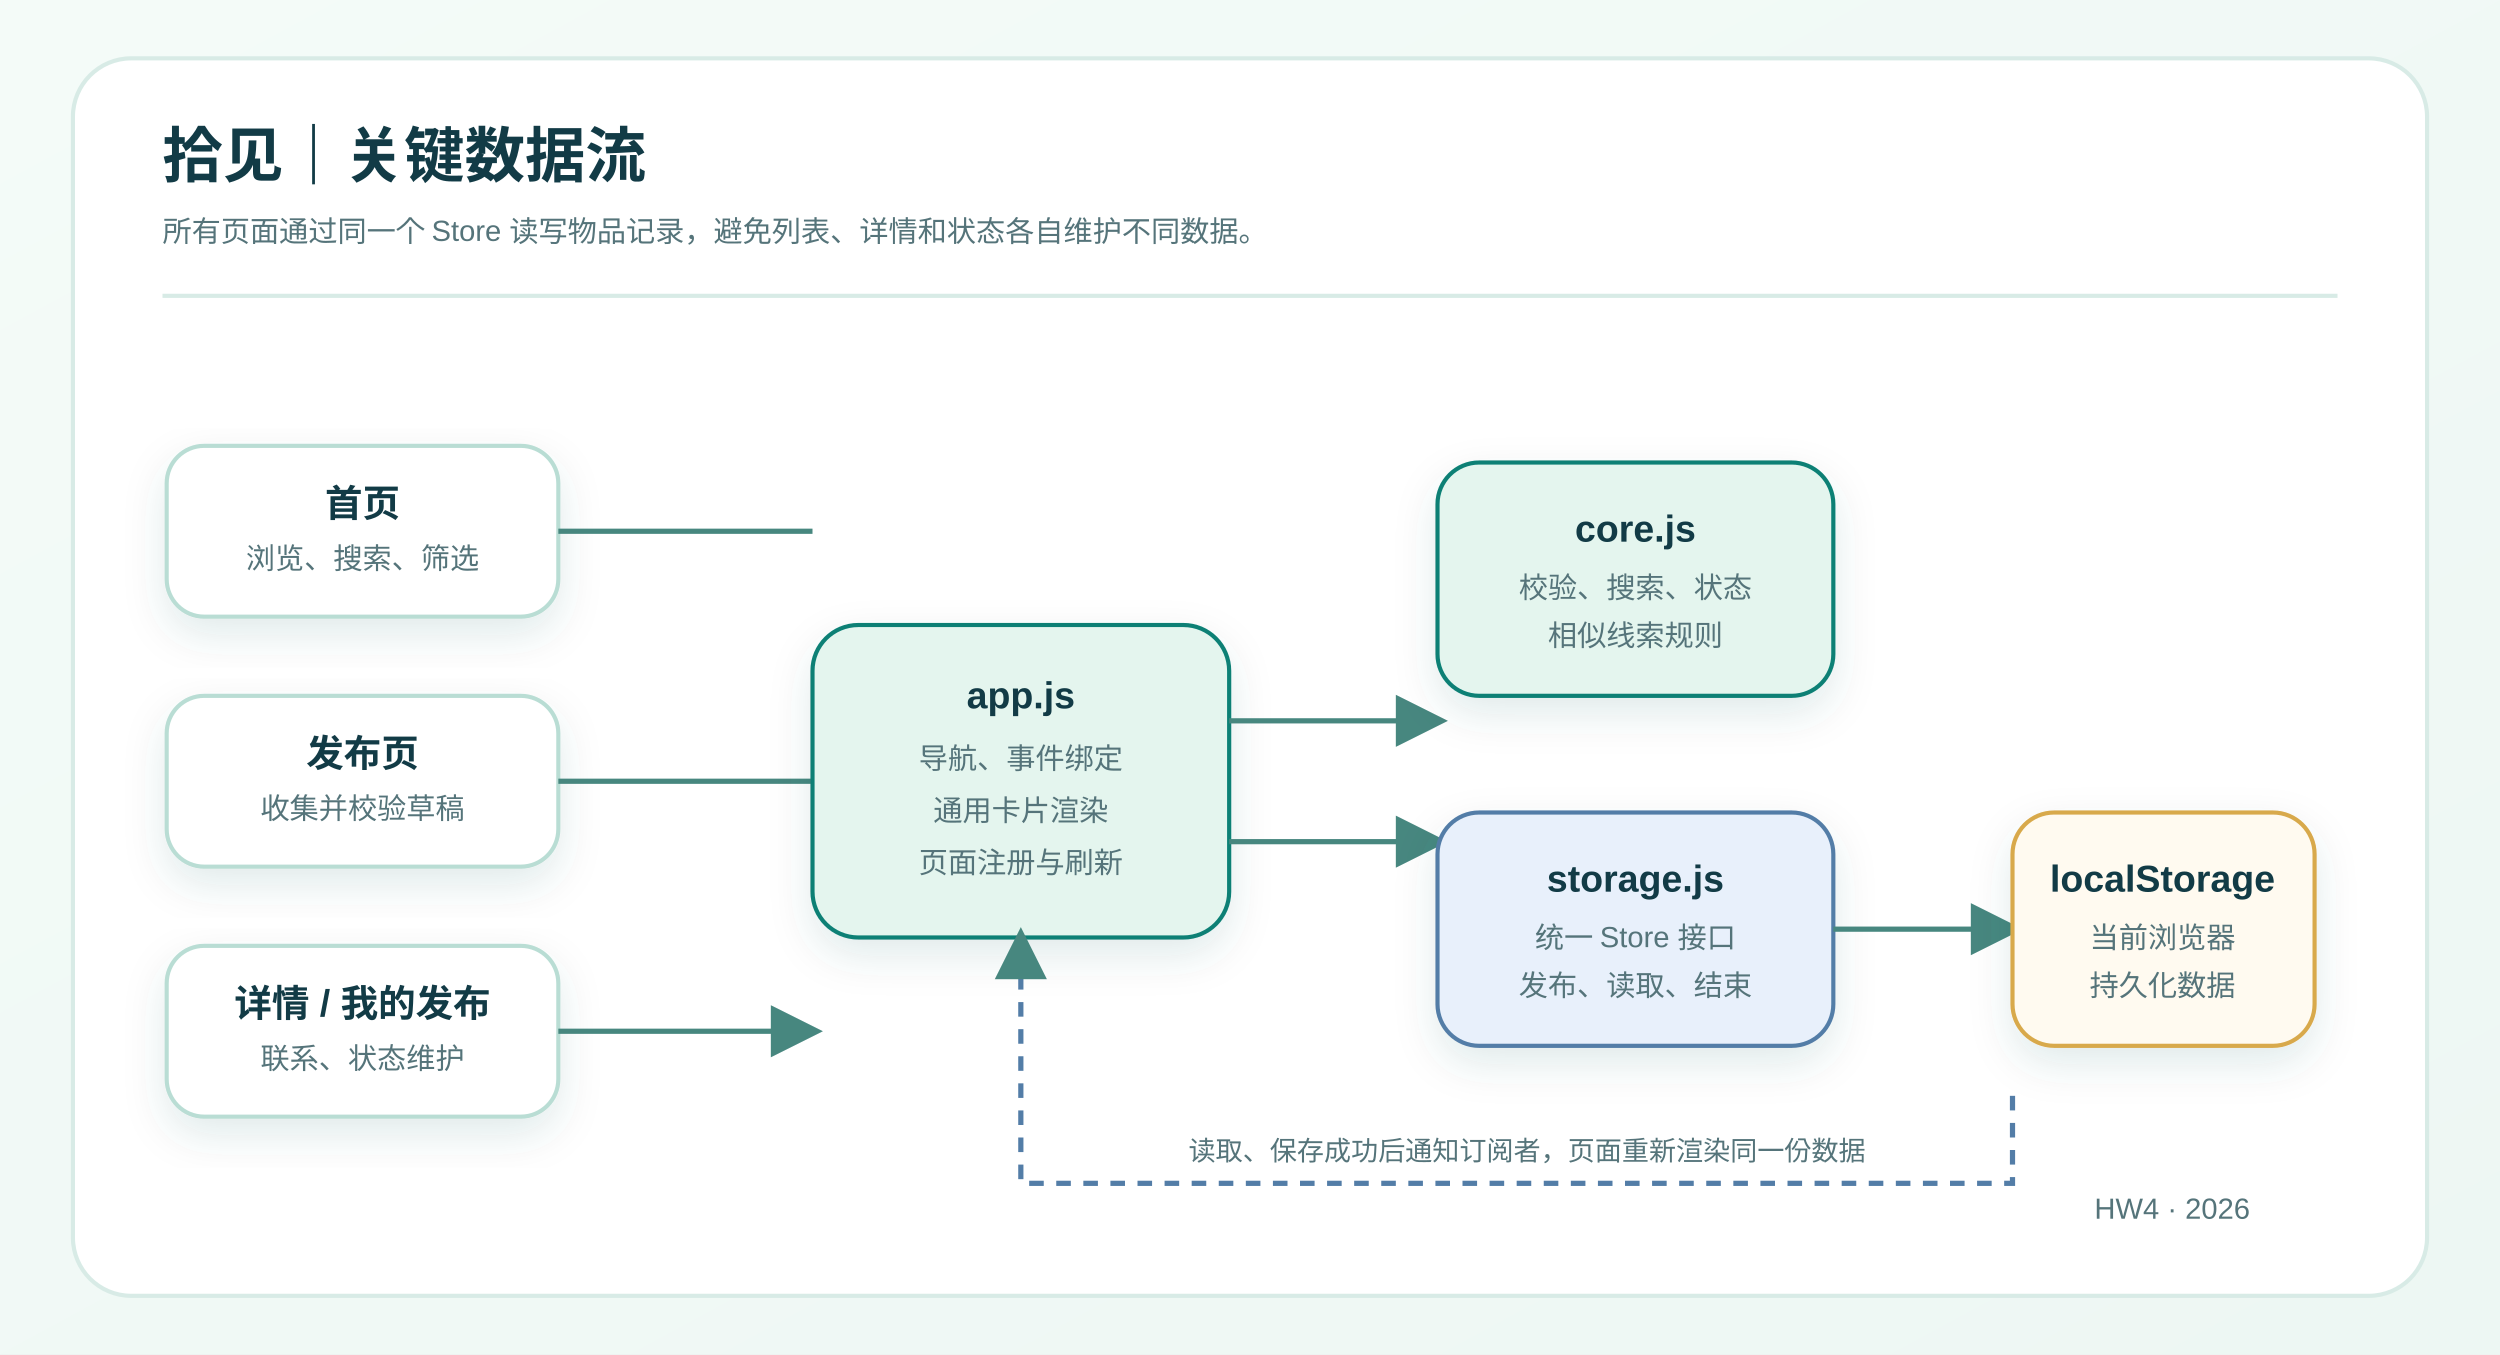
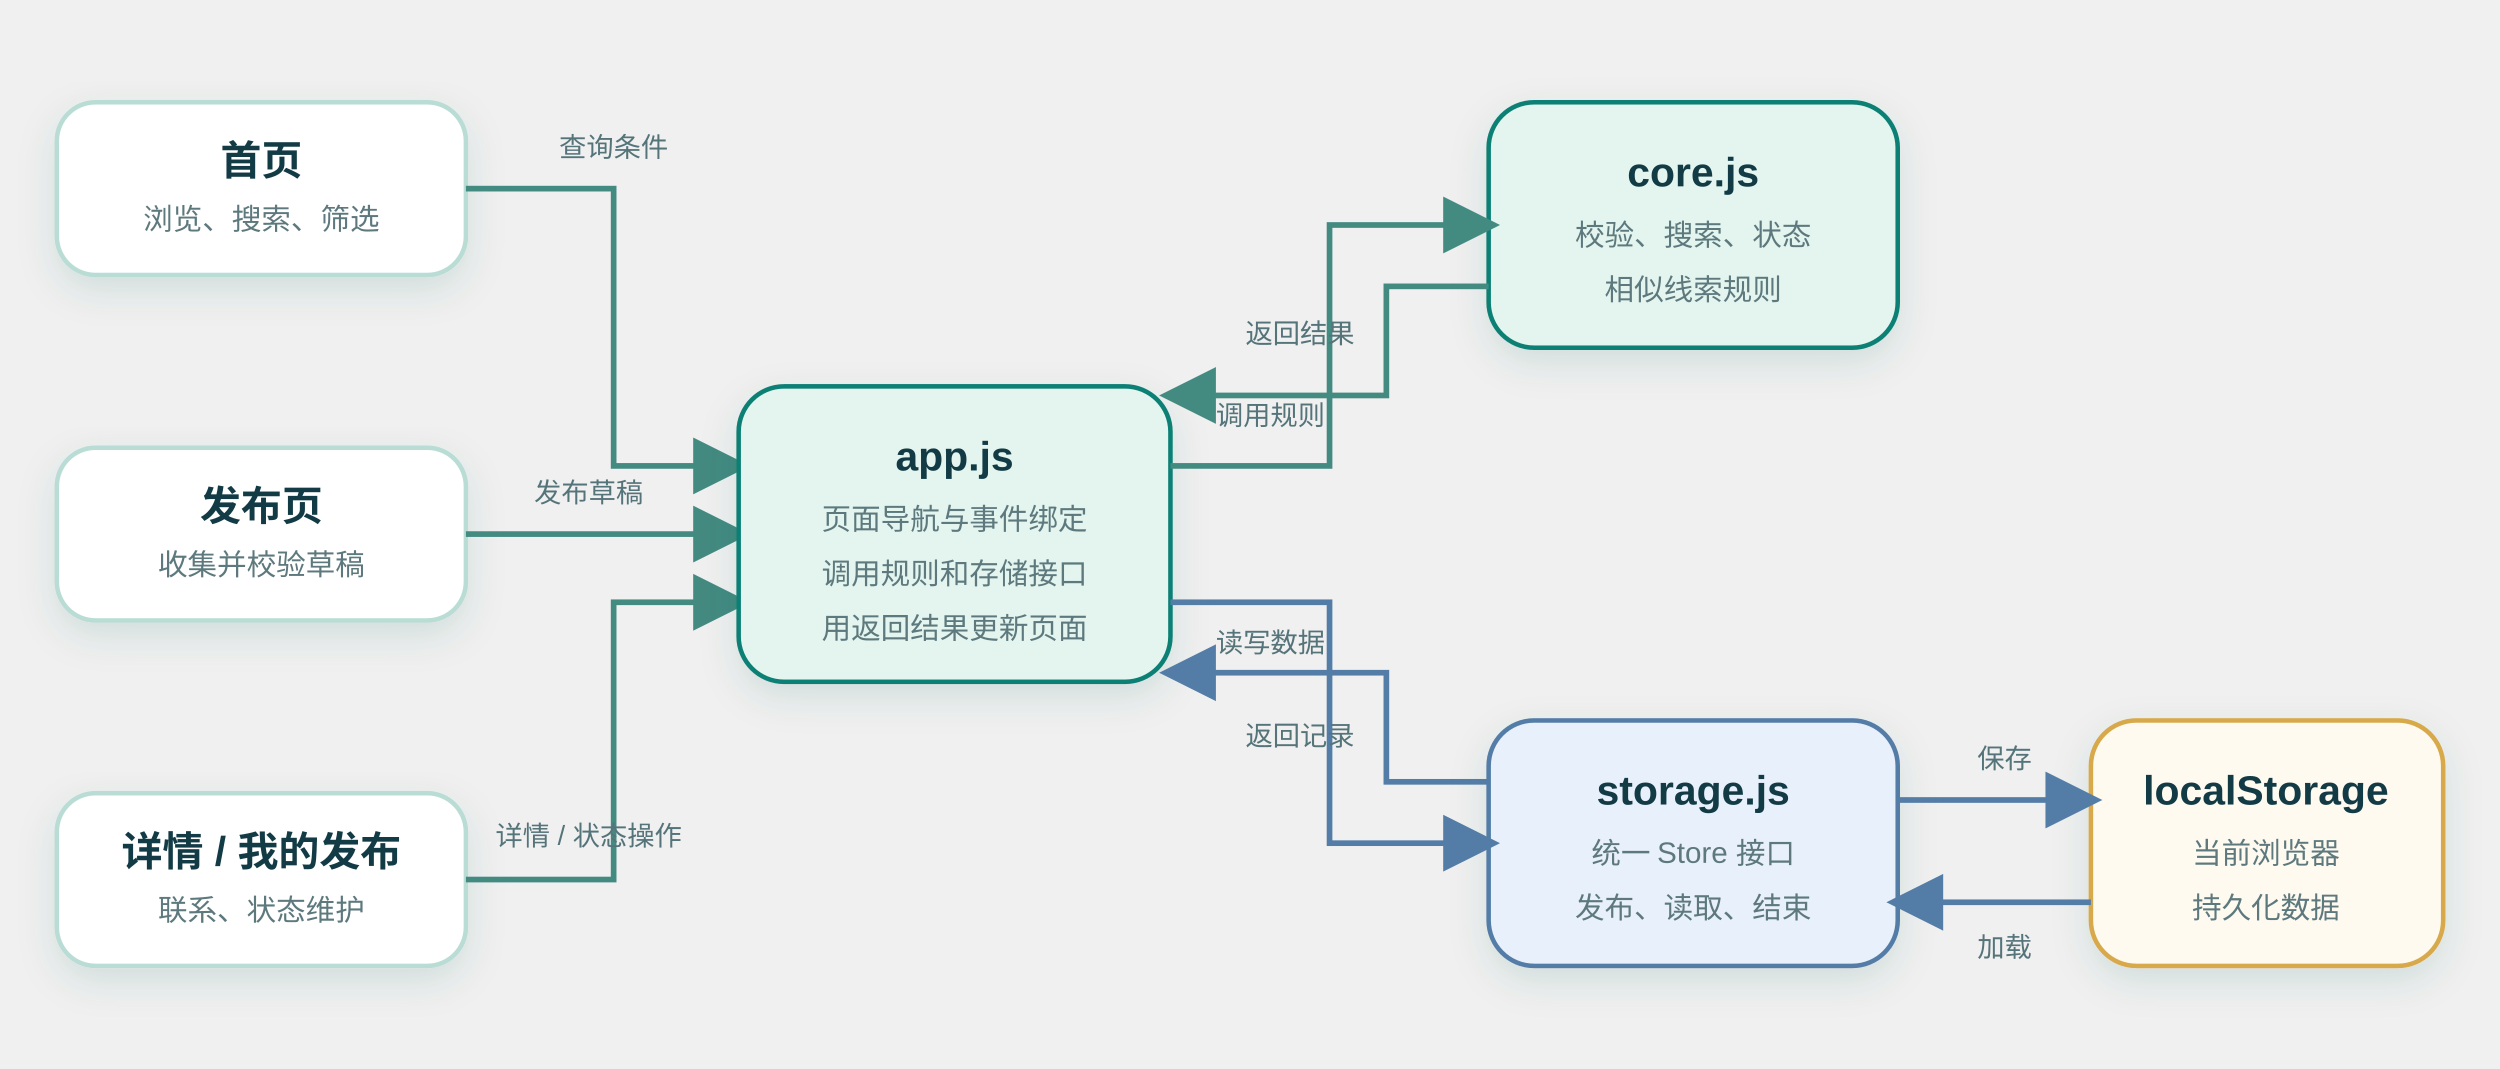
- <svg xmlns="http://www.w3.org/2000/svg" width="1200" height="650" viewBox="0 0 1200 650" role="img" aria-labelledby="title desc">
+ <svg xmlns="http://www.w3.org/2000/svg" width="1100" height="470" viewBox="0 0 1100 470" role="img" aria-labelledby="title desc">
  <defs>
-     <linearGradient id="bg" x1="0" y1="0" x2="1" y2="1">
-       <stop stop-color="#f4fbf8" />
-       <stop offset="1" stop-color="#edf7f3" />
-     </linearGradient>
    <filter id="shadow" x="-20%" y="-20%" width="140%" height="150%">
-       <feDropShadow dx="0" dy="8" stdDeviation="10" flood-color="#0f5d57" flood-opacity=".12" />
+       <feDropShadow dx="0" dy="6" stdDeviation="8" flood-color="#0f5d57" flood-opacity=".13" />
    </filter>
-     <marker id="arrow" markerWidth="10" markerHeight="10" refX="8" refY="5" orient="auto">
-       <path d="M0,0 L10,5 L0,10 Z" fill="#47877f" />
+     <marker id="arrow-green" markerWidth="10" markerHeight="10" refX="8" refY="5" orient="auto">
+       <path d="M0 0 10 5 0 10Z" fill="#438a81" />
+     </marker>
+     <marker id="arrow-blue" markerWidth="10" markerHeight="10" refX="8" refY="5" orient="auto">
+       <path d="M0 0 10 5 0 10Z" fill="#537da7" />
    </marker>
    <style>
-       text { font-family: "Microsoft YaHei", "PingFang SC", Arial, sans-serif; fill: #123b46; }.title { font-size: 29px; font-weight: 700; }.sub { font-size: 14px; fill: #55747a; }.label { font-size: 18px; font-weight: 700; }
-       .ui { fill: #fff; stroke: #b9ddd4; stroke-width: 2; filter: url(#shadow); }.logic { fill: #e4f5ee; stroke: #0b8075; stroke-width: 2; filter: url(#shadow); }.store { fill: #e8f0fb; stroke: #537da7; stroke-width: 2; filter: url(#shadow); }.disk { fill: #fffaf0; stroke: #d8a94b; stroke-width: 2; filter: url(#shadow); }
-       .flow { fill:none; stroke:#47877f; stroke-width:2.5; marker-end:url(#arrow); }.return { fill:none; stroke:#537da7; stroke-width:2.5; marker-end:url(#arrow); stroke-dasharray:7 6; }.small { font-size:13px; fill:#55747a; }
+       text { font-family:"Microsoft YaHei","PingFang SC",Arial,sans-serif; fill:#123b46 }
+       .node { fill:#fff; stroke:#b9ddd4; stroke-width:2; filter:url(#shadow) }
+       .logic { fill:#e3f5ee; stroke:#0b8075 }
+       .store { fill:#e8f0fb; stroke:#537da7 }
+       .disk { fill:#fffaf0; stroke:#d8a94b }
+       .label { font-size:18px; font-weight:700 }
+       .sub { font-size:13px; fill:#5d797e }
+       .green { fill:none; stroke:#438a81; stroke-width:2.5; marker-end:url(#arrow-green) }
+       .blue { fill:none; stroke:#537da7; stroke-width:2.5; marker-end:url(#arrow-blue) }
+       .caption { font-size:12px; fill:#55747a }
    </style>
  </defs>
-   <rect width="1200" height="650" fill="url(#bg)" />
-   <rect x="35" y="28" width="1130" height="594" rx="28" fill="#fff" stroke="#d8ebe6" stroke-width="2" />
-   <text x="78" y="85" class="title">拾见｜关键数据流</text>
-   <text x="78" y="116" class="sub">所有页面通过同一个 Store 读写物品记录，避免列表、详情和状态各自维护不同数据。</text>
-   <line x1="78" y1="142" x2="1122" y2="142" stroke="#d8ebe6" stroke-width="2" />
-   <rect x="80" y="214" width="188" height="82" rx="18" class="ui" />
-   <text x="174" y="248" text-anchor="middle" class="label">首页</text>
-   <text x="174" y="273" text-anchor="middle" class="sub">浏览、搜索、筛选</text>
-   <rect x="80" y="334" width="188" height="82" rx="18" class="ui" />
-   <text x="174" y="368" text-anchor="middle" class="label">发布页</text>
-   <text x="174" y="393" text-anchor="middle" class="sub">收集并校验草稿</text>
-   <rect x="80" y="454" width="188" height="82" rx="18" class="ui" />
-   <text x="174" y="488" text-anchor="middle" class="label">详情 / 我的发布</text>
-   <text x="174" y="513" text-anchor="middle" class="sub">联系、状态维护</text>
-   <path class="flow" d="M268 255H390M268 375H390M268 495H390" />
-   <rect x="390" y="300" width="200" height="150" rx="22" class="logic" />
-   <text x="490" y="340" text-anchor="middle" class="label">app.js</text>
-   <text x="490" y="369" text-anchor="middle" class="sub">导航、事件绑定</text>
-   <text x="490" y="394" text-anchor="middle" class="sub">通用卡片渲染</text>
-   <text x="490" y="419" text-anchor="middle" class="sub">页面注册与刷新</text>
-   <path class="flow" d="M590 346H690" />
-   <path class="flow" d="M590 404H690" />
-   <rect x="690" y="222" width="190" height="112" rx="20" class="logic" />
-   <text x="785" y="260" text-anchor="middle" class="label">core.js</text>
-   <text x="785" y="287" text-anchor="middle" class="sub">校验、搜索、状态</text>
-   <text x="785" y="310" text-anchor="middle" class="sub">相似线索规则</text>
-   <rect x="690" y="390" width="190" height="112" rx="20" class="store" />
-   <text x="785" y="428" text-anchor="middle" class="label">storage.js</text>
-   <text x="785" y="455" text-anchor="middle" class="sub">统一 Store 接口</text>
-   <text x="785" y="478" text-anchor="middle" class="sub">发布、读取、结束</text>
-   <path class="flow" d="M880 446H966" />
-   <rect x="966" y="390" width="145" height="112" rx="20" class="disk" />
-   <text x="1038" y="428" text-anchor="middle" class="label">localStorage</text>
-   <text x="1038" y="455" text-anchor="middle" class="sub">当前浏览器</text>
-   <text x="1038" y="478" text-anchor="middle" class="sub">持久化数据</text>
-   <path class="return" d="M966 526V568H490V450" />
-   <text x="733" y="557" text-anchor="middle" class="small">读取、保存成功后通知订阅者，页面重新渲染同一份数据</text>
-   <text x="1080" y="585" text-anchor="end" class="sub">HW4 · 2026</text>
+   <rect class="node" x="25" y="45" width="180" height="76" rx="17" />
+   <text x="115" y="77" text-anchor="middle" class="label">首页</text>
+   <text x="115" y="101" text-anchor="middle" class="sub">浏览、搜索、筛选</text>
+   <rect class="node" x="25" y="197" width="180" height="76" rx="17" />
+   <text x="115" y="229" text-anchor="middle" class="label">发布页</text>
+   <text x="115" y="253" text-anchor="middle" class="sub">收集并校验草稿</text>
+   <rect class="node" x="25" y="349" width="180" height="76" rx="17" />
+   <text x="115" y="381" text-anchor="middle" class="label">详情 / 我的发布</text>
+   <text x="115" y="405" text-anchor="middle" class="sub">联系、状态维护</text>
+   <path class="green" d="M205 83H270V205H325" />
+   <path class="green" d="M205 235H325" />
+   <path class="green" d="M205 387H270V265H325" />
+   <text x="246" y="69" class="caption">查询条件</text>
+   <text x="235" y="221" class="caption">发布草稿</text>
+   <text x="218" y="372" class="caption">详情 / 状态操作</text>
+   <rect class="node logic" x="325" y="170" width="190" height="130" rx="20" />
+   <text x="420" y="207" text-anchor="middle" class="label">app.js</text>
+   <text x="420" y="233" text-anchor="middle" class="sub">页面导航与事件绑定</text>
+   <text x="420" y="257" text-anchor="middle" class="sub">调用规则和存储接口</text>
+   <text x="420" y="281" text-anchor="middle" class="sub">用返回结果更新页面</text>
+   <rect class="node logic" x="655" y="45" width="180" height="108" rx="20" />
+   <text x="745" y="82" text-anchor="middle" class="label">core.js</text>
+   <text x="745" y="108" text-anchor="middle" class="sub">校验、搜索、状态</text>
+   <text x="745" y="132" text-anchor="middle" class="sub">相似线索规则</text>
+   <path class="green" d="M515 205H585V99H655" />
+   <text x="535" y="187" class="caption">调用规则</text>
+   <path class="green" d="M655 126H610V174H515" />
+   <text x="548" y="151" class="caption">返回结果</text>
+   <rect class="node store" x="655" y="317" width="180" height="108" rx="20" />
+   <text x="745" y="354" text-anchor="middle" class="label">storage.js</text>
+   <text x="745" y="380" text-anchor="middle" class="sub">统一 Store 接口</text>
+   <text x="745" y="404" text-anchor="middle" class="sub">发布、读取、结束</text>
+   <path class="blue" d="M515 265H585V371H655" />
+   <text x="535" y="287" class="caption">读写数据</text>
+   <path class="blue" d="M655 344H610V296H515" />
+   <text x="548" y="328" class="caption">返回记录</text>
+   <rect class="node disk" x="920" y="317" width="155" height="108" rx="20" />
+   <text x="997" y="354" text-anchor="middle" class="label">localStorage</text>
+   <text x="997" y="380" text-anchor="middle" class="sub">当前浏览器</text>
+   <text x="997" y="404" text-anchor="middle" class="sub">持久化数据</text>
+   <path class="blue" d="M835 352H920" />
+   <text x="870" y="338" class="caption">保存</text>
+   <path class="blue" d="M920 397H835" />
+   <text x="870" y="421" class="caption">加载</text>
</svg>
